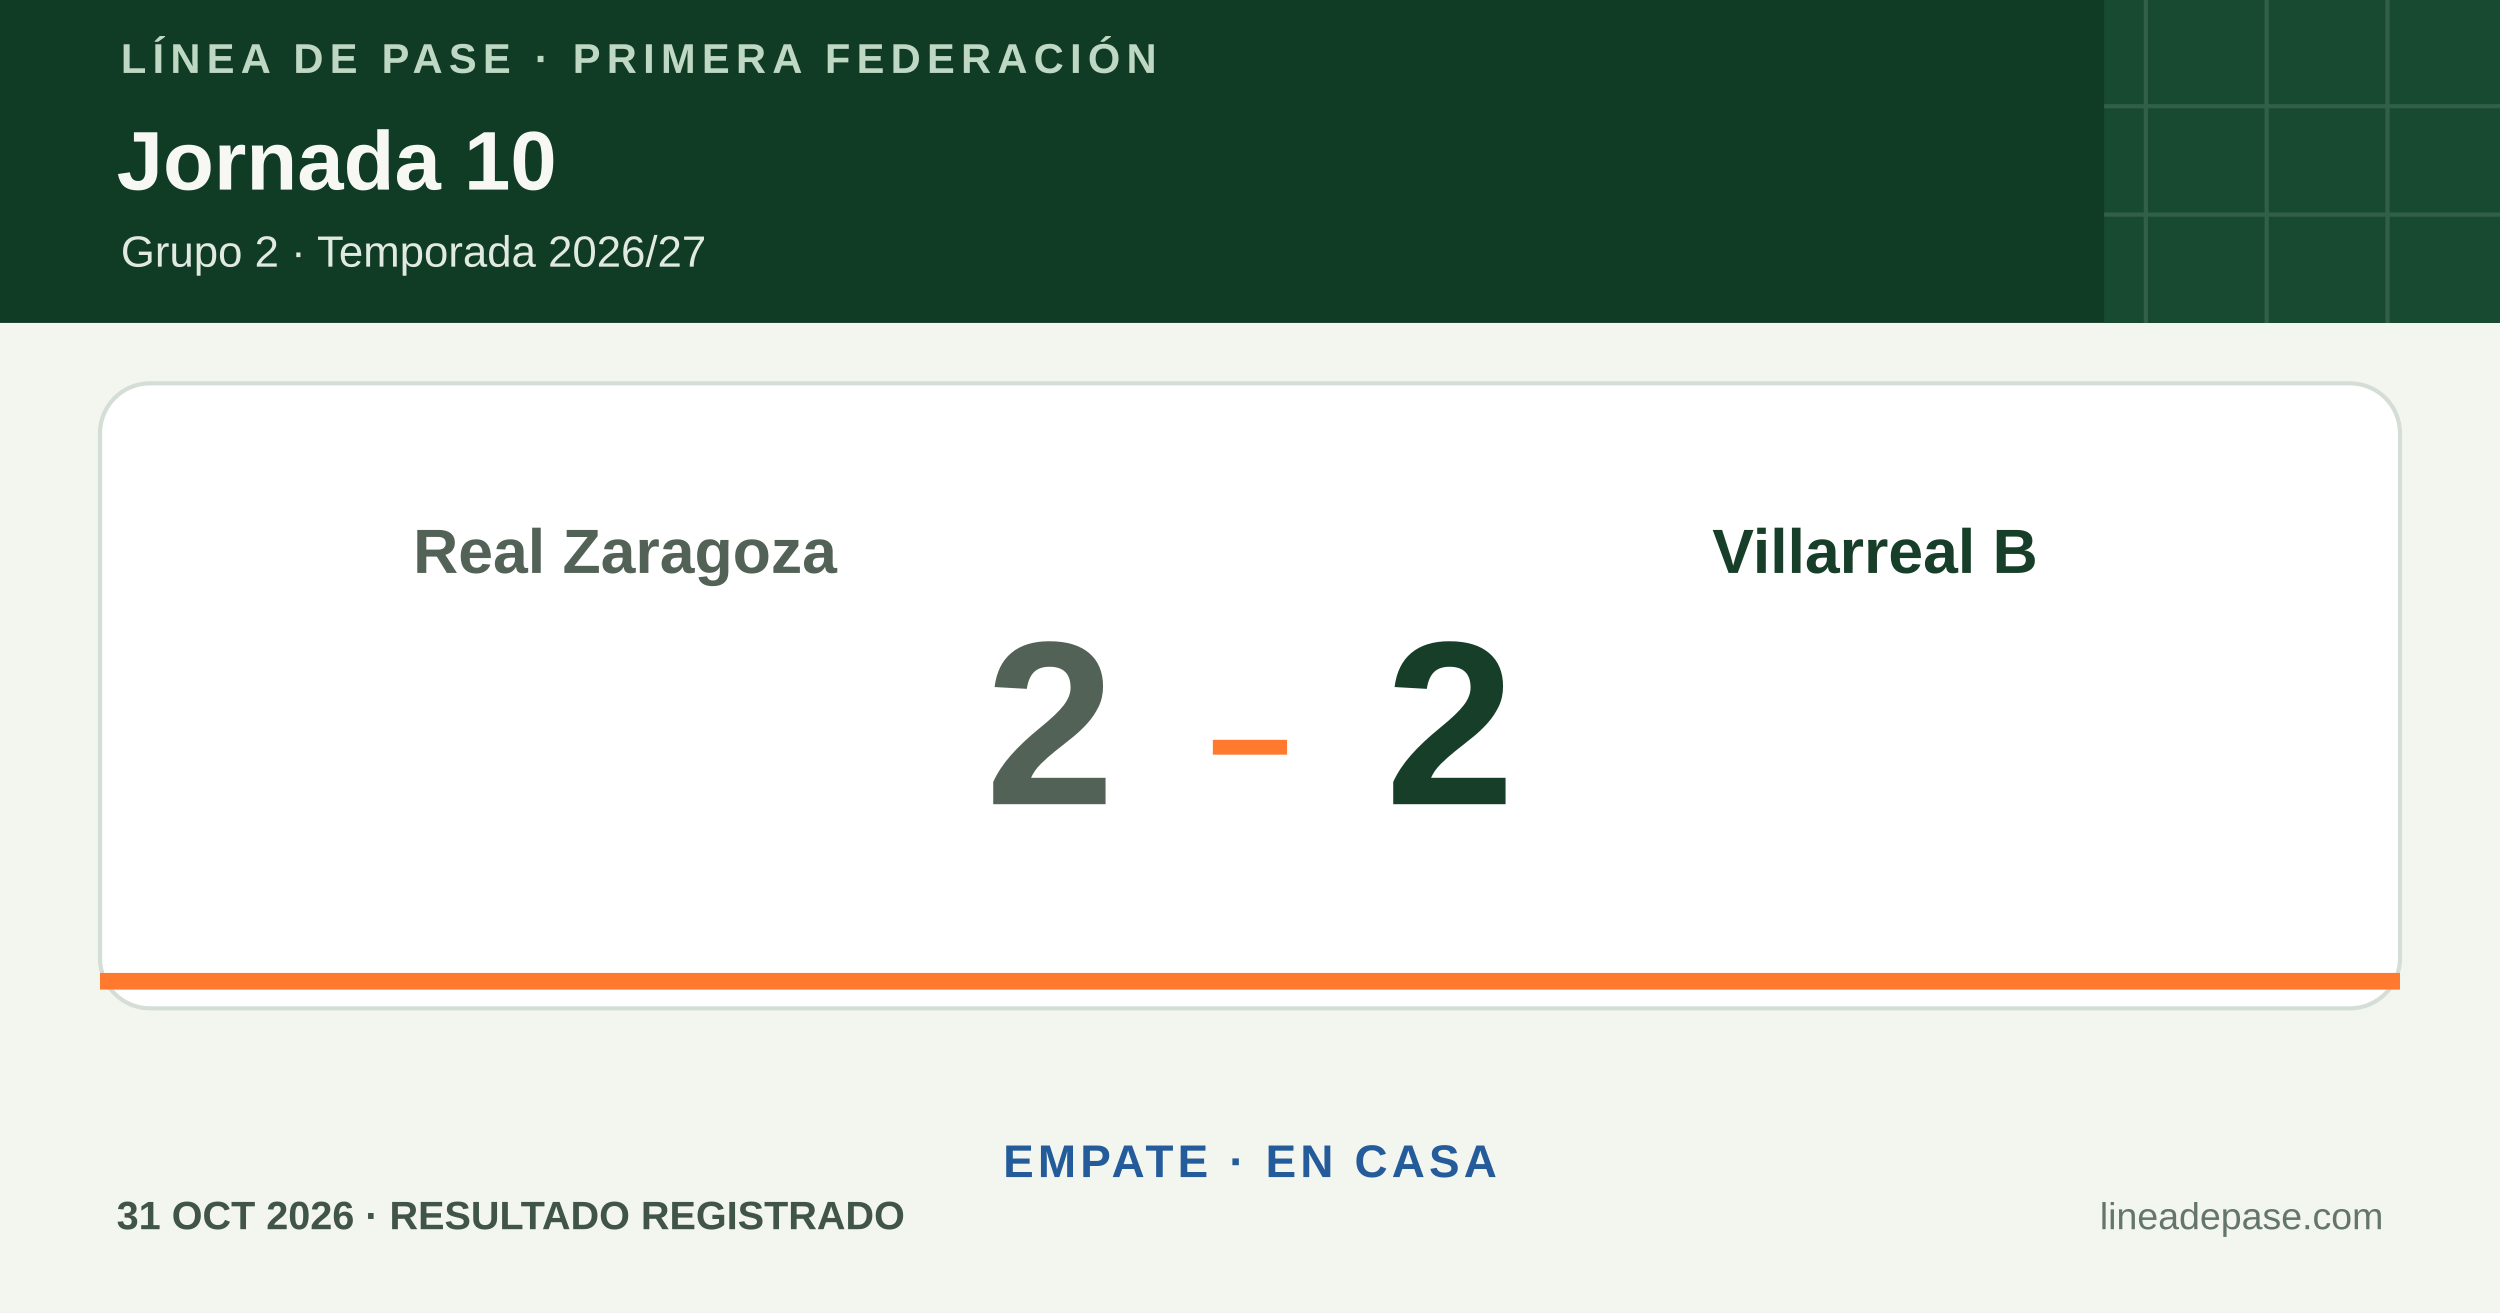
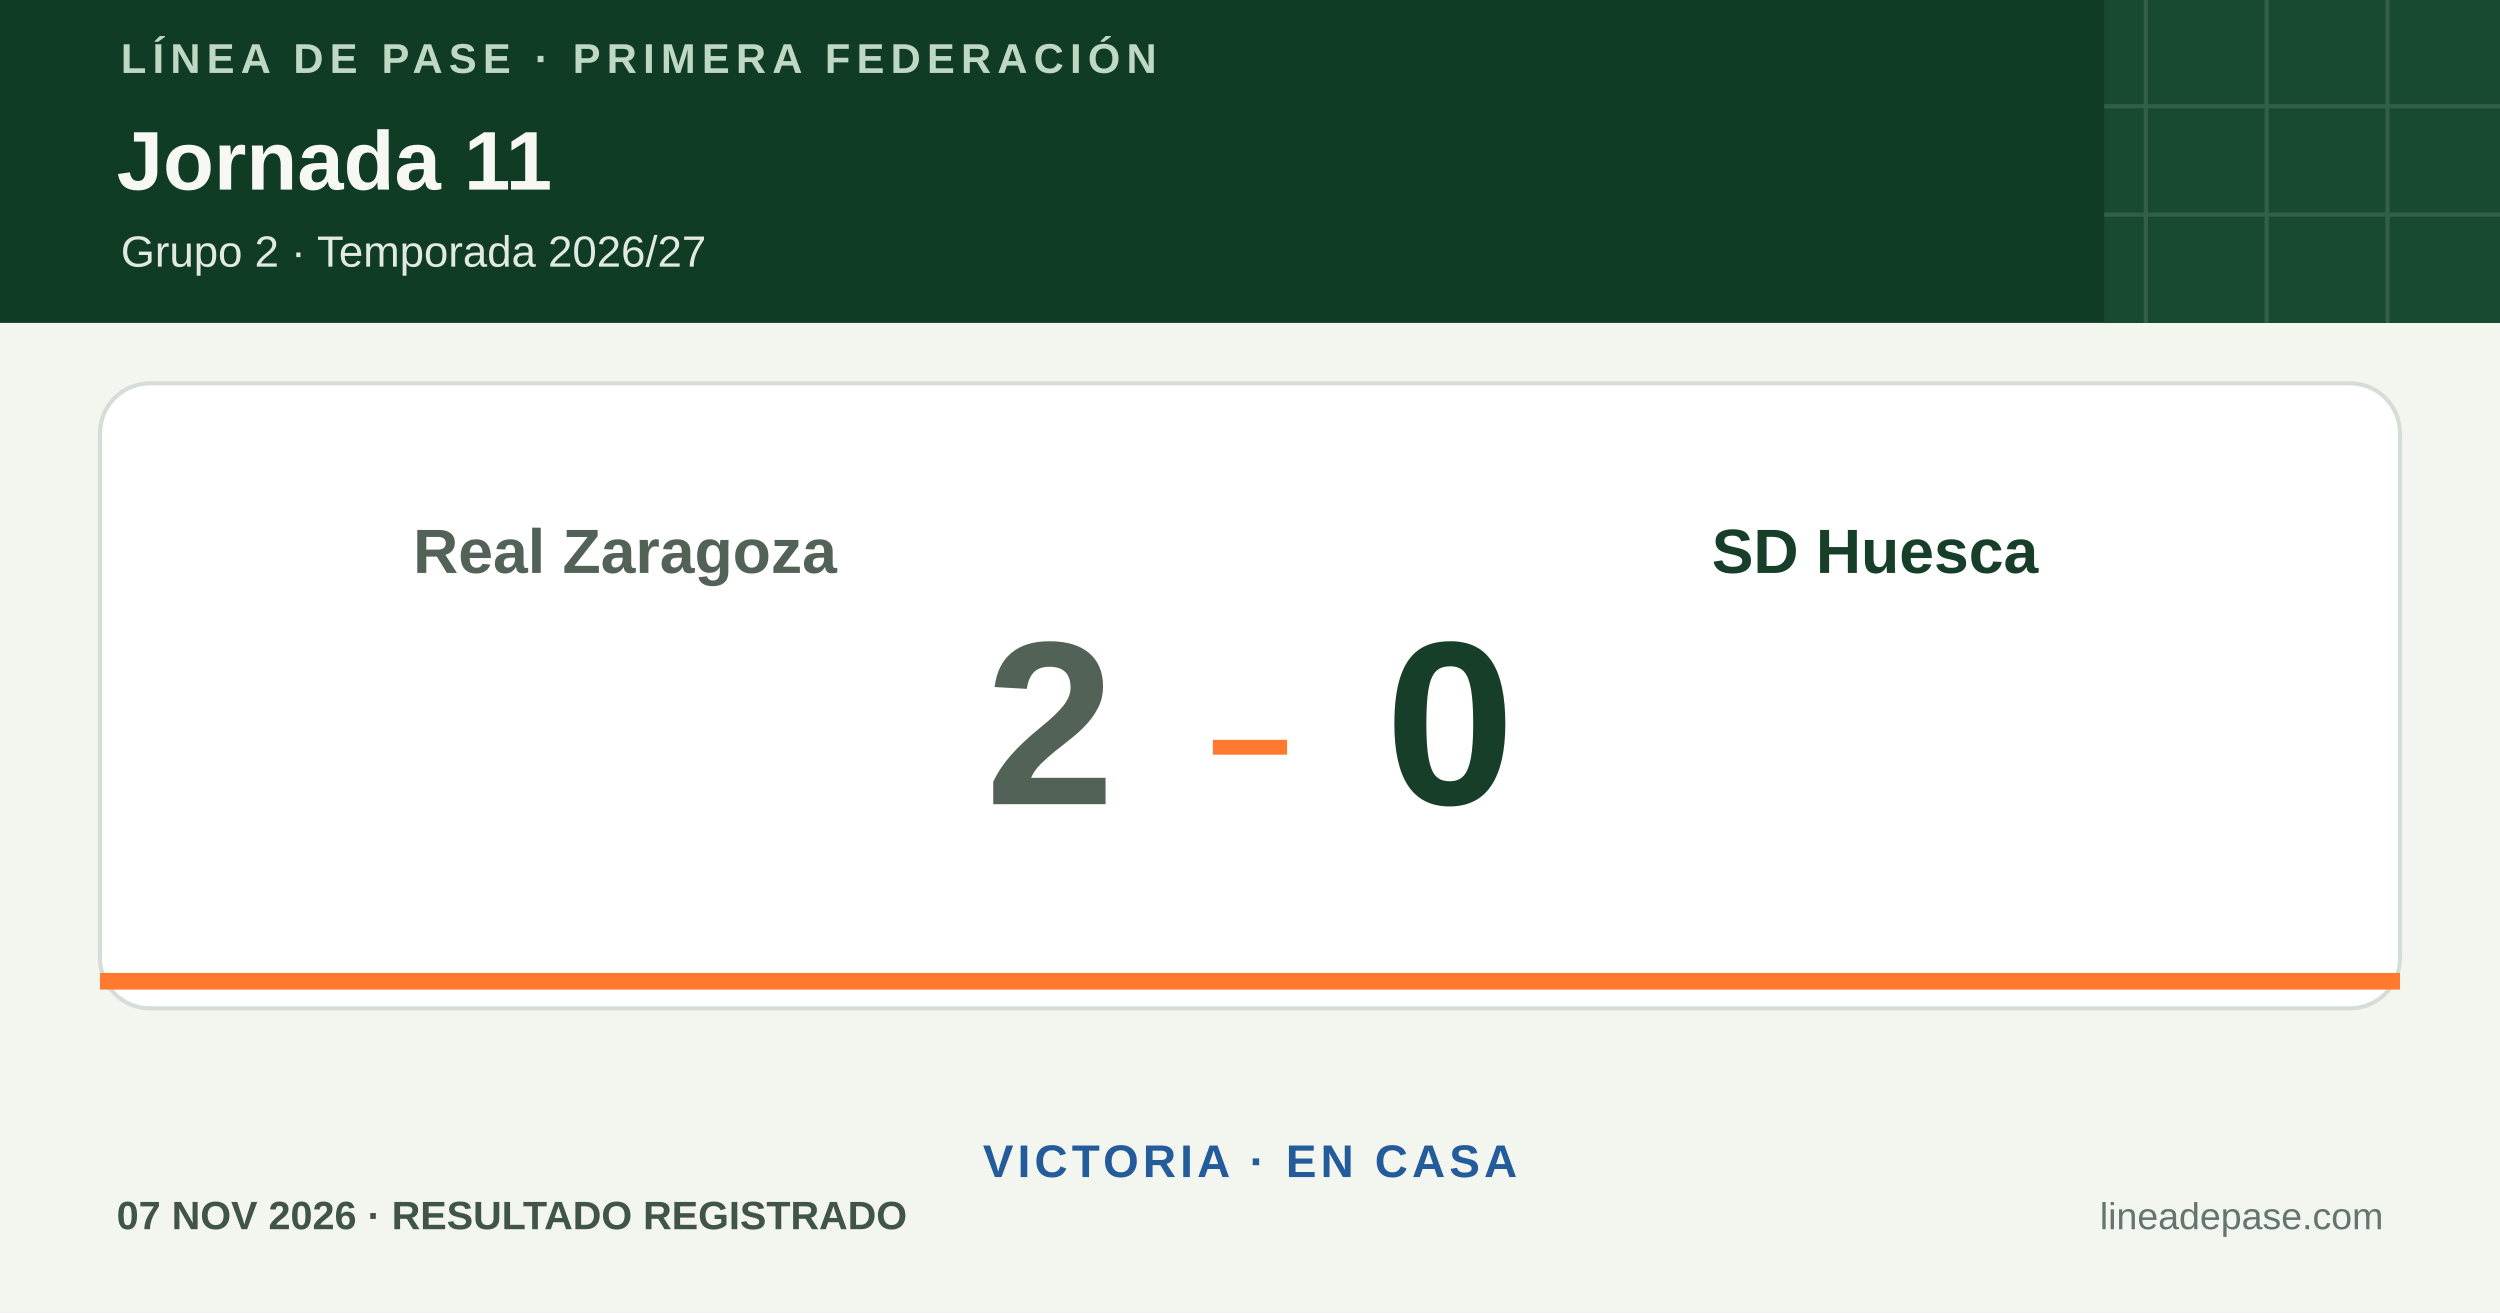
<svg xmlns="http://www.w3.org/2000/svg" viewBox="0 0 1200 630" role="img" aria-labelledby="titulo descripcion">
  <rect width="1200" height="630" fill="#f3f5ef" />
  <path d="M0 0h1200v155H0z" fill="#103b24" />
  <path d="M1010 0h190v155H1010z" fill="#174a30" />
  <g fill="none" stroke="#bed8c4" stroke-opacity=".16" stroke-width="2">
    <path d="M1030 0v155M1088 0v155M1146 0v155M1010 51h190M1010 103h190" />
  </g>
  <text x="58" y="35" fill="#bed8c4" font-family="Arial,sans-serif" font-size="20" font-weight="700" letter-spacing="3">LÍNEA DE PASE · PRIMERA FEDERACIÓN</text>
-   <text x="56" y="91" fill="#f7f8f4" font-family="Arial,sans-serif" font-size="40" font-weight="800">Jornada 10</text>
+   <text x="56" y="91" fill="#f7f8f4" font-family="Arial,sans-serif" font-size="40" font-weight="800">Jornada 11</text>
  <text x="58" y="128" fill="#e0e9e2" font-family="Arial,sans-serif" font-size="21">Grupo 2 · Temporada 2026/27</text>
  <rect x="48" y="184" width="1104" height="300" rx="24" fill="#fff" stroke="#d4ded6" stroke-width="2" />
  <path d="M48 471h1104" stroke="#ff7a2f" stroke-width="8" />
  <text x="300.0" y="275" text-anchor="middle" fill="#536257" font-family="Arial,sans-serif" font-size="30" font-weight="700">Real Zaragoza</text>
-   <text x="900.0" y="275" text-anchor="middle" fill="#163e28" font-family="Arial,sans-serif" font-size="30" font-weight="700">Villarreal B</text>
+   <text x="900.0" y="275" text-anchor="middle" fill="#163e28" font-family="Arial,sans-serif" font-size="30" font-weight="700">SD Huesca</text>
  <text x="504.0" y="386" text-anchor="middle" fill="#536257" font-family="Arial,sans-serif" font-size="112" font-weight="800">2</text>
  <text x="600.0" y="378" text-anchor="middle" fill="#ff7a2f" font-family="Arial,sans-serif" font-size="72" font-weight="700">–</text>
-   <text x="696.0" y="386" text-anchor="middle" fill="#163e28" font-family="Arial,sans-serif" font-size="112" font-weight="800">2</text>
+   <text x="696.0" y="386" text-anchor="middle" fill="#163e28" font-family="Arial,sans-serif" font-size="112" font-weight="800">0</text>
  <path d="300.0 434h600.0" stroke="#d4ded6" stroke-width="2" />
-   <text x="600" y="565" text-anchor="middle" fill="#245b9b" font-family="Arial,sans-serif" font-size="22" font-weight="700" letter-spacing="2">EMPATE · EN CASA</text>
-   <text x="56" y="590" fill="#405448" font-family="Arial,sans-serif" font-size="19" font-weight="700">31 OCT 2026 · RESULTADO REGISTRADO</text>
+   <text x="600" y="565" text-anchor="middle" fill="#245b9b" font-family="Arial,sans-serif" font-size="22" font-weight="700" letter-spacing="2">VICTORIA · EN CASA</text>
+   <text x="56" y="590" fill="#405448" font-family="Arial,sans-serif" font-size="19" font-weight="700">07 NOV 2026 · RESULTADO REGISTRADO</text>
  <text x="1144" y="590" text-anchor="end" fill="#64766b" font-family="Arial,sans-serif" font-size="18">lineadepase.com</text>
</svg>
